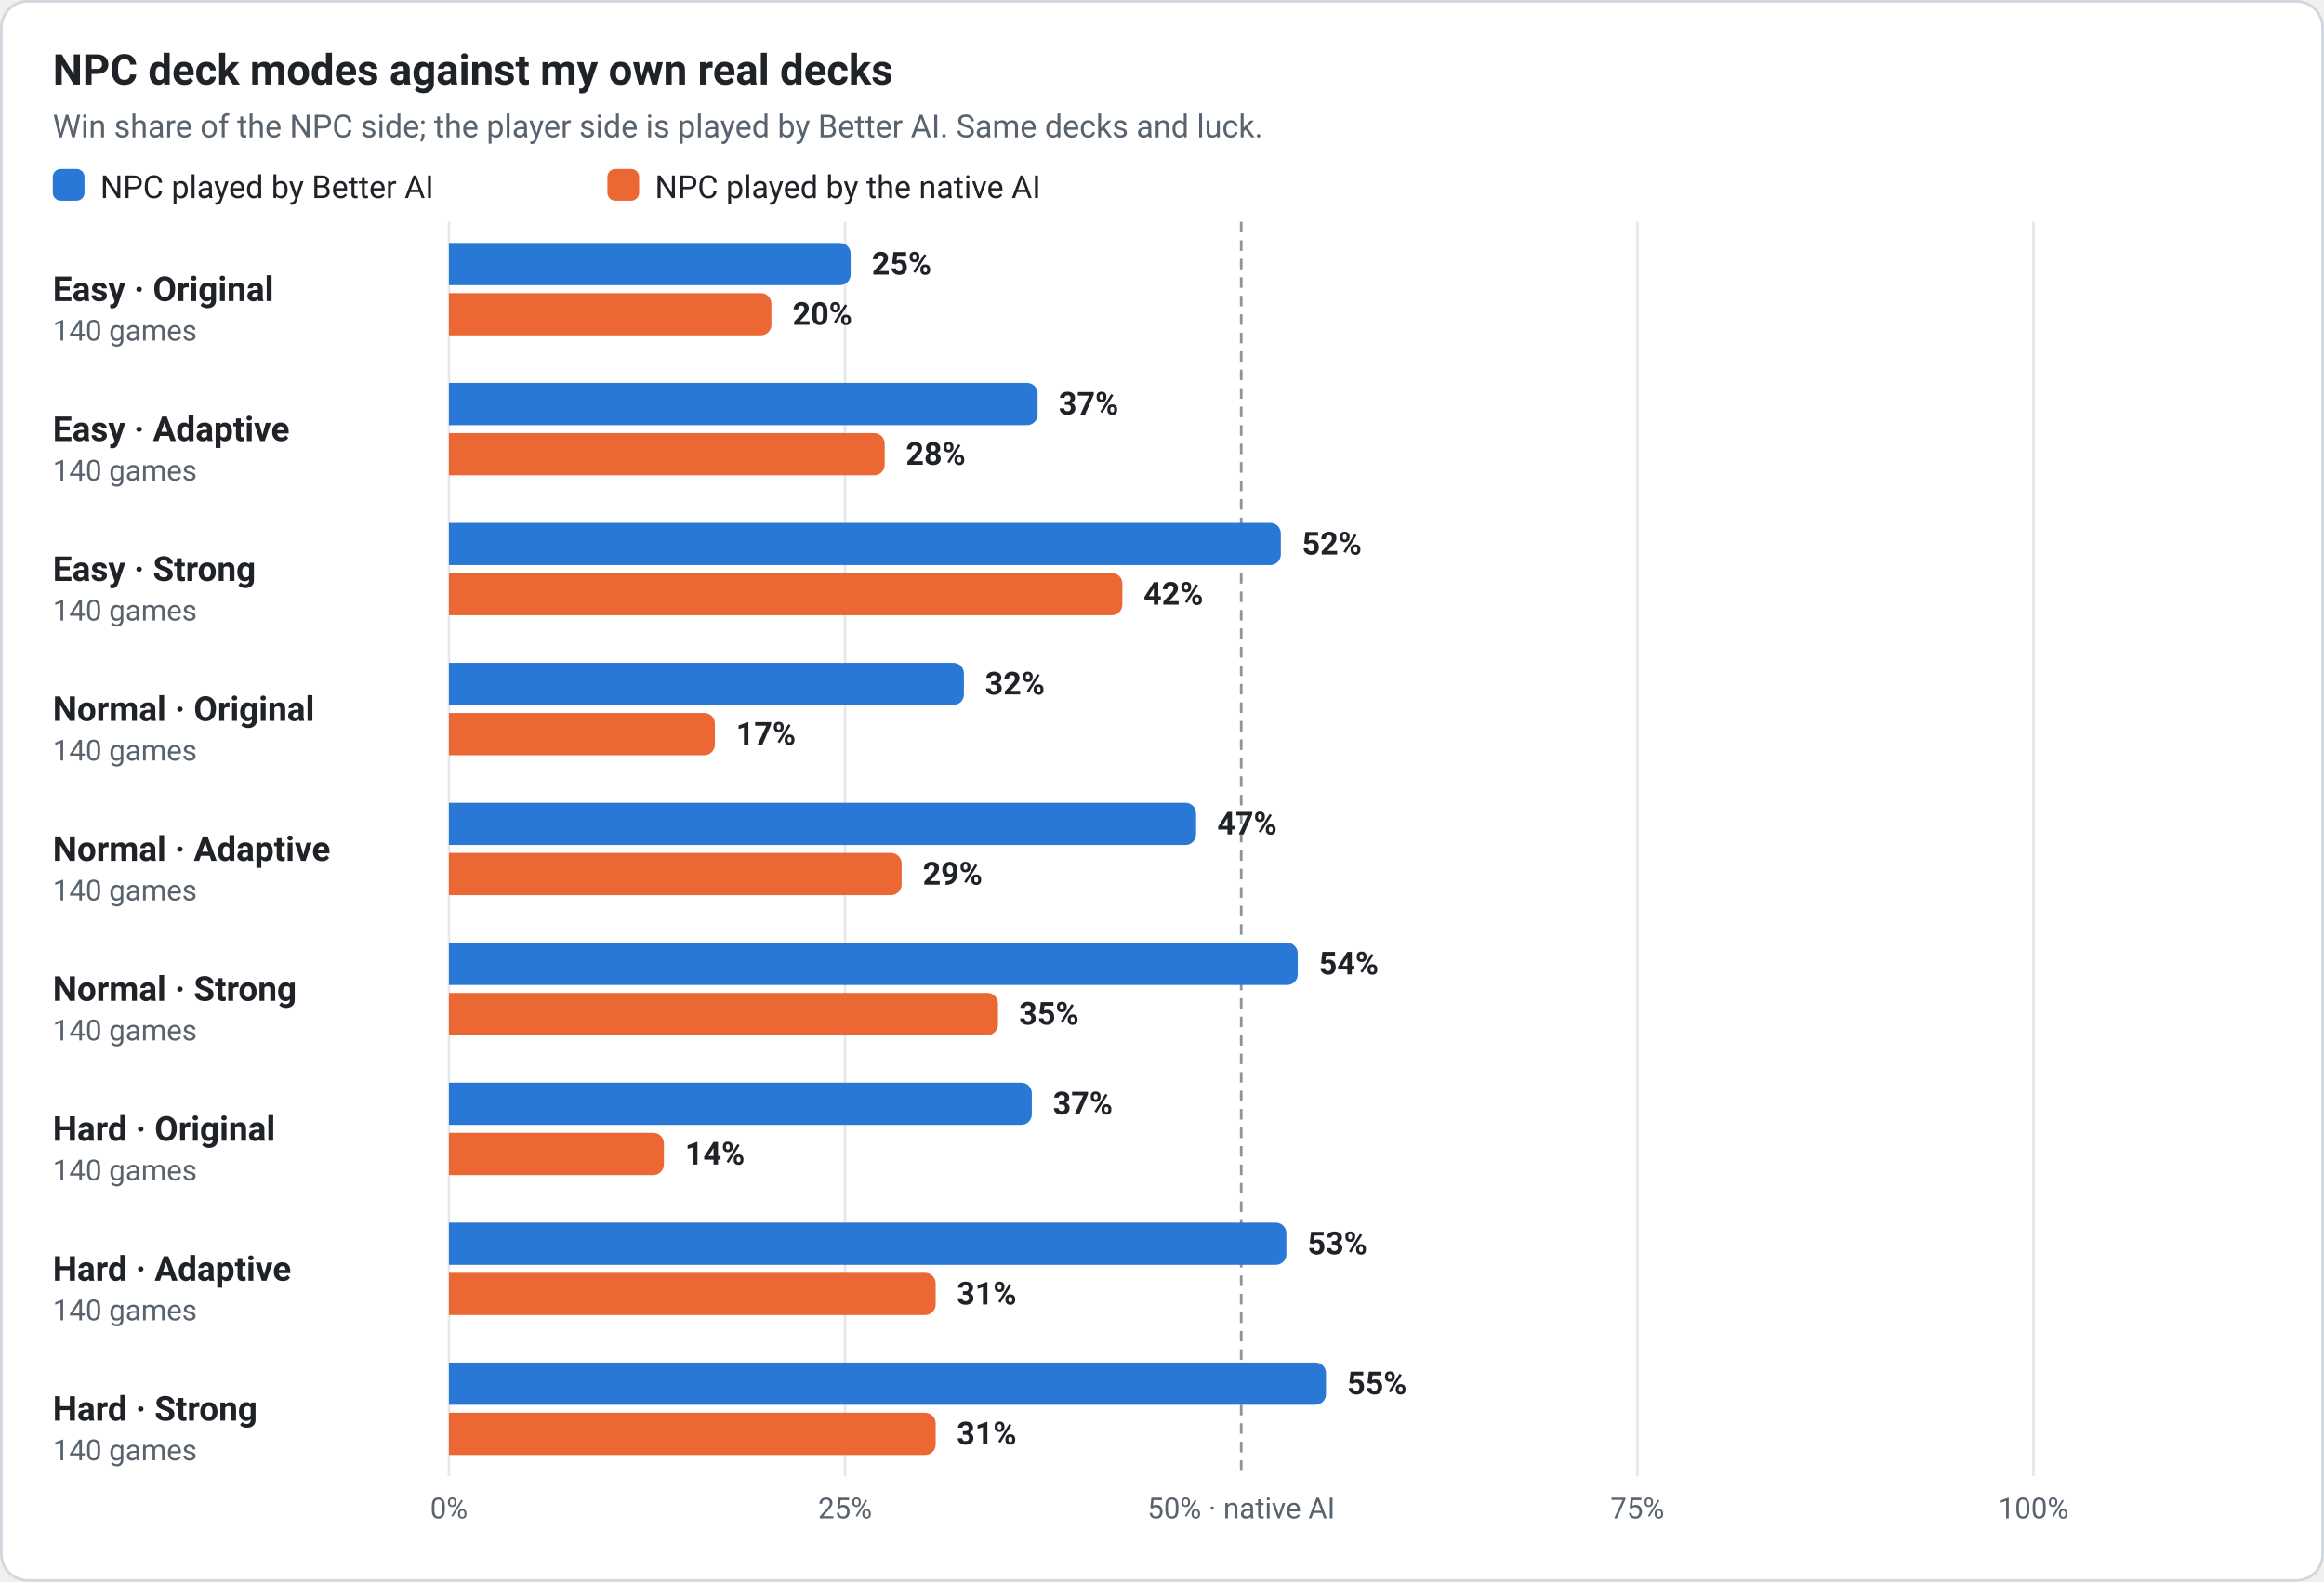
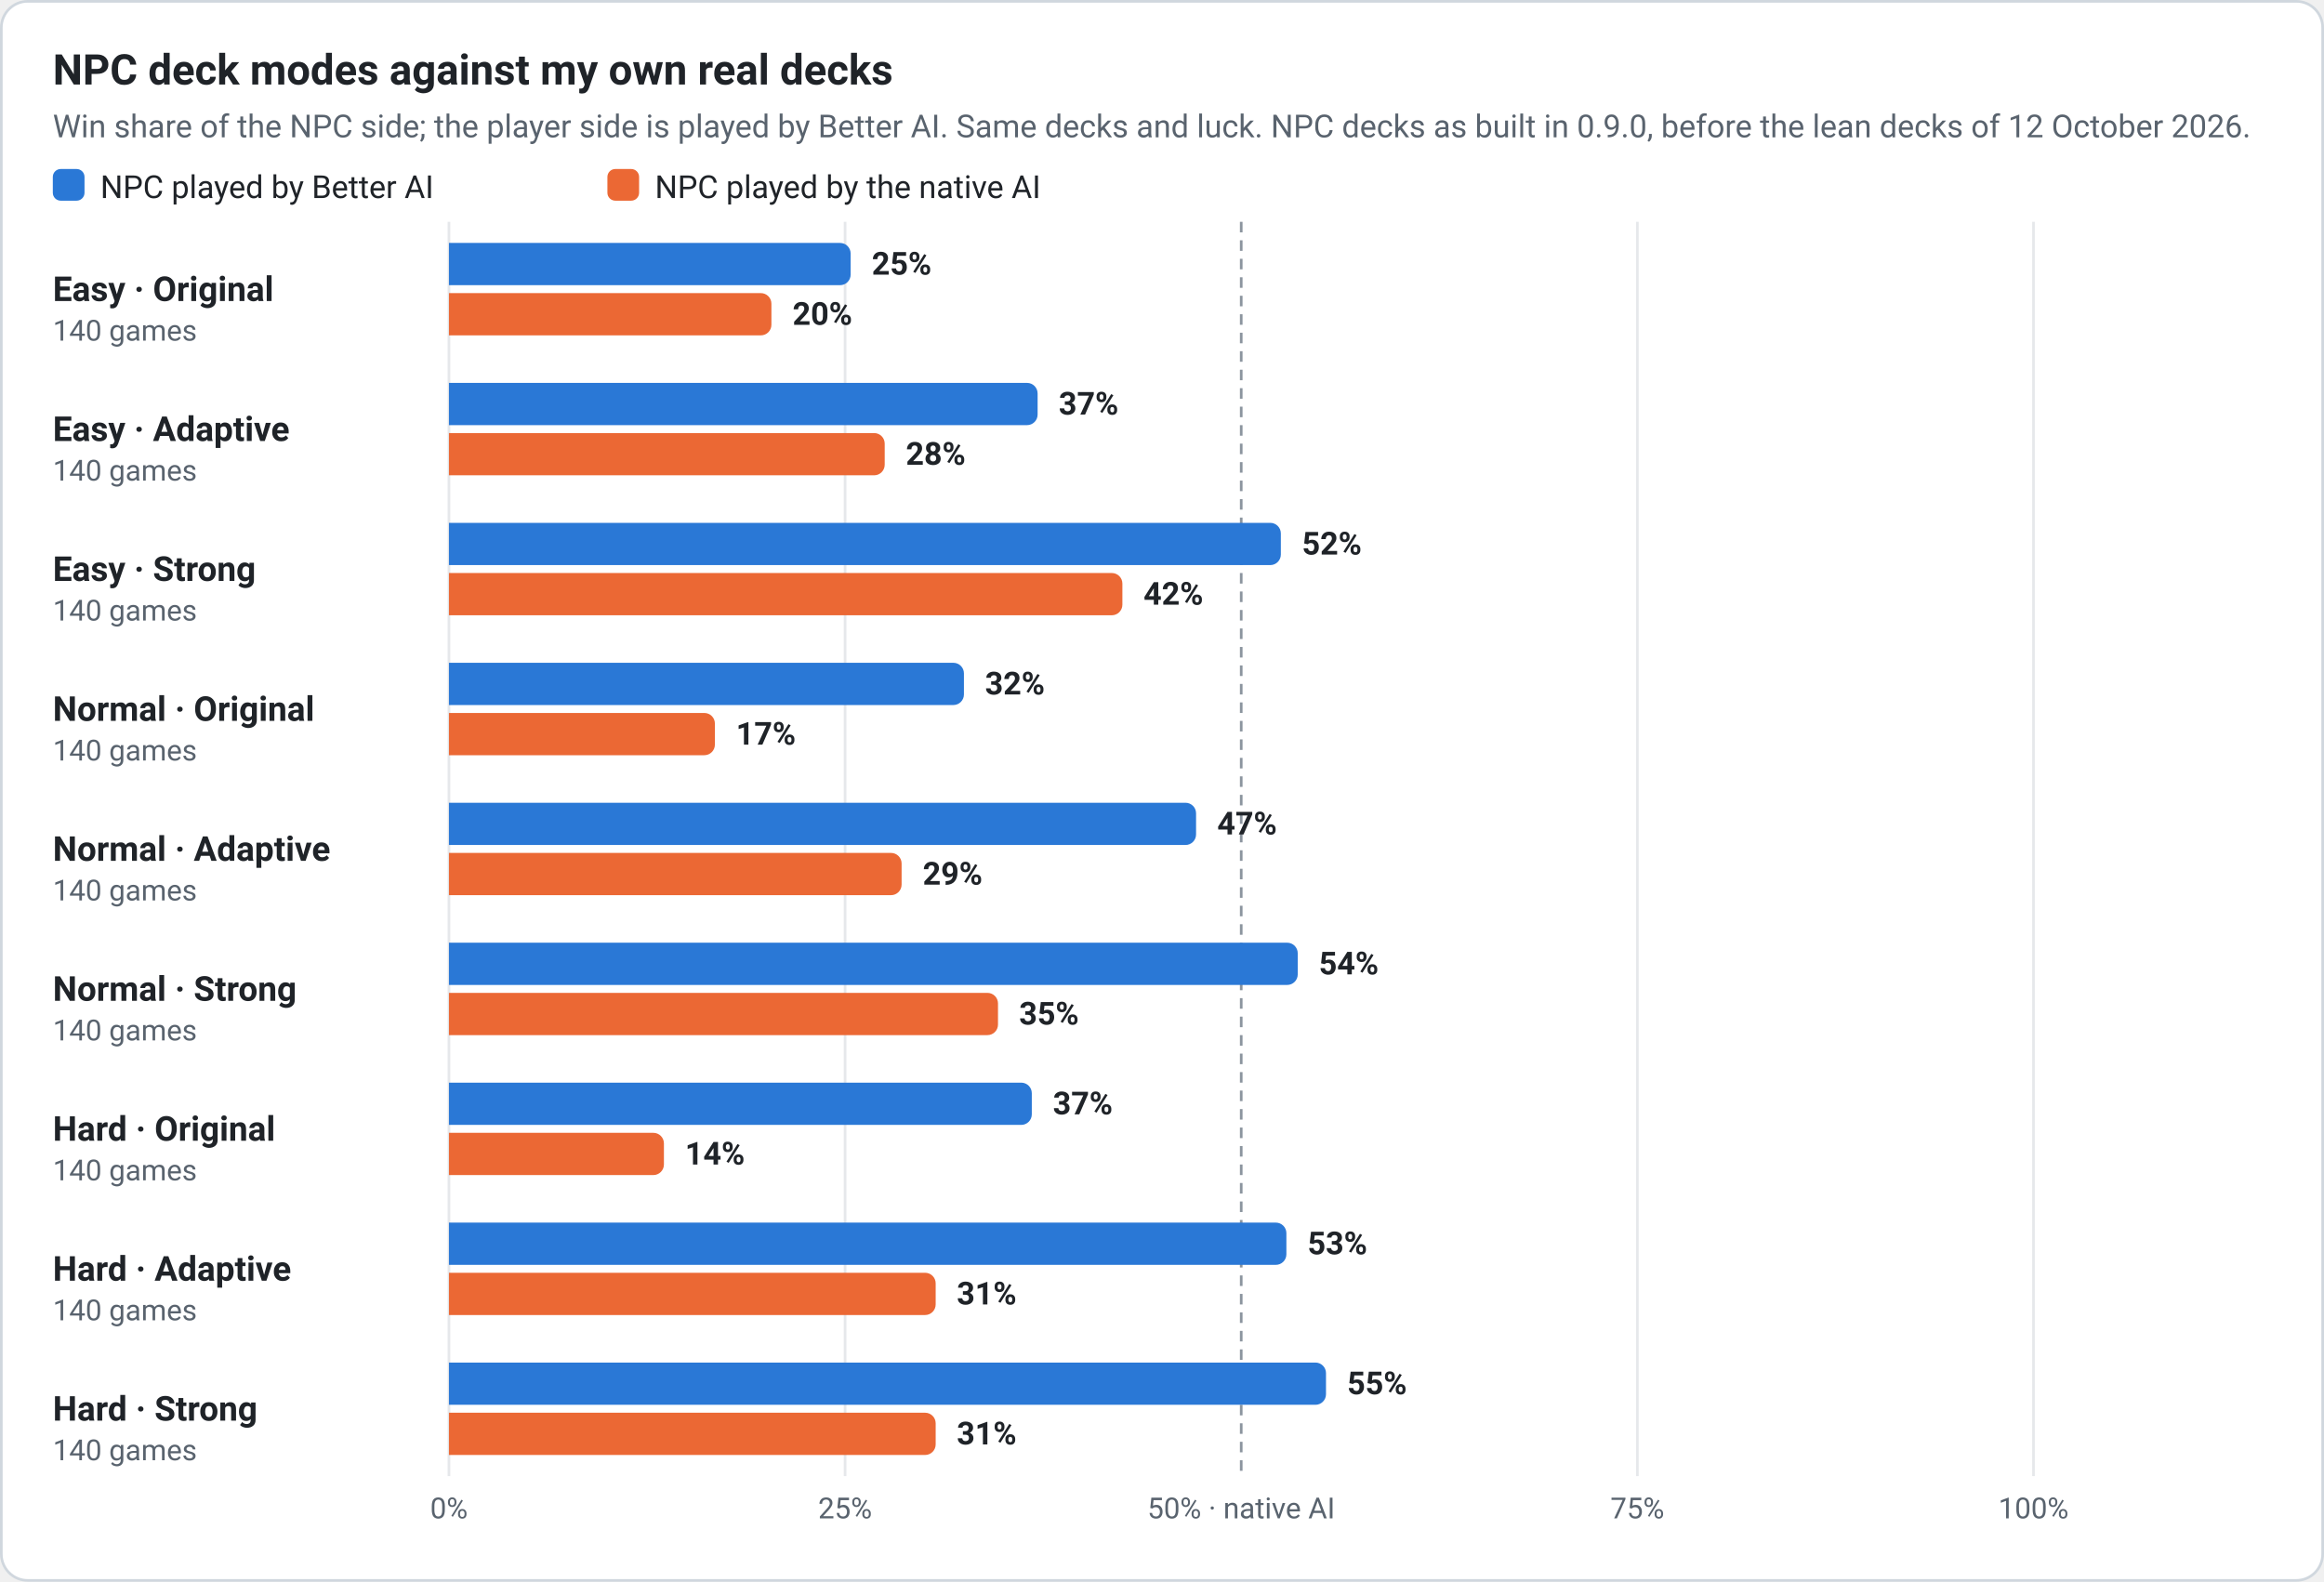
<svg xmlns="http://www.w3.org/2000/svg" width="880" height="599" viewBox="0 0 880 599" font-family="system-ui,-apple-system,'Segoe UI',Roboto,Helvetica,Arial,sans-serif" role="img" aria-label="NPC deck modes against my own real decks">
  <rect x="0.5" y="0.5" width="879" height="598" rx="10" fill="#ffffff" stroke="#d0d7de" />
  <text x="20.0" y="32.0" fill="#1f2328" font-size="16" font-weight="600" text-anchor="start">NPC deck modes against my own real decks</text>
-   <text x="20.0" y="52.0" fill="#59636e" font-size="12" font-weight="400" text-anchor="start">Win share of the NPC side; the player side is played by Better AI. Same decks and luck.</text>
+   <text x="20.0" y="52.0" fill="#59636e" font-size="12" font-weight="400" text-anchor="start">Win share of the NPC side; the player side is played by Better AI. Same decks and luck. NPC decks as built in 0.9.0, before the lean decks of 12 October 2026.</text>
  <line x1="170.0" y1="84" x2="170.0" y2="559" stroke="#e6e8eb" stroke-width="1" />
  <text x="170.0" y="575.0" fill="#59636e" font-size="11" font-weight="400" text-anchor="middle">0%</text>
  <line x1="320.0" y1="84" x2="320.0" y2="559" stroke="#e6e8eb" stroke-width="1" />
  <text x="320.0" y="575.0" fill="#59636e" font-size="11" font-weight="400" text-anchor="middle">25%</text>
  <line x1="470.0" y1="84" x2="470.0" y2="559" stroke="#8c959f" stroke-width="1" stroke-dasharray="4 3" />
  <text x="470.0" y="575.0" fill="#59636e" font-size="11" font-weight="400" text-anchor="middle">50% · native AI</text>
  <line x1="620.0" y1="84" x2="620.0" y2="559" stroke="#e6e8eb" stroke-width="1" />
  <text x="620.0" y="575.0" fill="#59636e" font-size="11" font-weight="400" text-anchor="middle">75%</text>
  <line x1="770.0" y1="84" x2="770.0" y2="559" stroke="#e6e8eb" stroke-width="1" />
  <text x="770.0" y="575.0" fill="#59636e" font-size="11" font-weight="400" text-anchor="middle">100%</text>
  <rect x="20" y="64" width="12" height="12" rx="3" fill="#2a78d6" />
  <text x="38.0" y="75.0" fill="#1f2328" font-size="12" font-weight="400" text-anchor="start">NPC played by Better AI</text>
  <rect x="230" y="64" width="12" height="12" rx="3" fill="#eb6834" />
  <text x="248.0" y="75.0" fill="#1f2328" font-size="12" font-weight="400" text-anchor="start">NPC played by the native AI</text>
  <text x="20.0" y="114.0" fill="#1f2328" font-size="13" font-weight="600" text-anchor="start">Easy · Original</text>
  <text x="20.0" y="129.0" fill="#59636e" font-size="11" font-weight="400" text-anchor="start">140 games</text>
  <path d="M170.0,92.0 H318.1 A4,4 0 0 1 322.1,96.0 V104.0 A4,4 0 0 1 318.1,108.0 H170.0 Z" fill="#2a78d6" />
  <text x="330.1" y="104.0" fill="#1f2328" font-size="12" font-weight="600" text-anchor="start">25%</text>
  <path d="M170.0,111.0 H288.1 A4,4 0 0 1 292.1,115.0 V123.0 A4,4 0 0 1 288.1,127.0 H170.0 Z" fill="#eb6834" />
  <text x="300.1" y="123.0" fill="#1f2328" font-size="12" font-weight="600" text-anchor="start">20%</text>
  <text x="20.0" y="167.0" fill="#1f2328" font-size="13" font-weight="600" text-anchor="start">Easy · Adaptive</text>
  <text x="20.0" y="182.0" fill="#59636e" font-size="11" font-weight="400" text-anchor="start">140 games</text>
  <path d="M170.0,145.0 H388.9 A4,4 0 0 1 392.9,149.0 V157.0 A4,4 0 0 1 388.9,161.0 H170.0 Z" fill="#2a78d6" />
  <text x="400.9" y="157.0" fill="#1f2328" font-size="12" font-weight="600" text-anchor="start">37%</text>
  <path d="M170.0,164.0 H331.0 A4,4 0 0 1 335.0,168.0 V176.0 A4,4 0 0 1 331.0,180.0 H170.0 Z" fill="#eb6834" />
  <text x="343.0" y="176.0" fill="#1f2328" font-size="12" font-weight="600" text-anchor="start">28%</text>
  <text x="20.0" y="220.0" fill="#1f2328" font-size="13" font-weight="600" text-anchor="start">Easy · Strong</text>
  <text x="20.0" y="235.0" fill="#59636e" font-size="11" font-weight="400" text-anchor="start">140 games</text>
  <path d="M170.0,198.0 H481.0 A4,4 0 0 1 485.0,202.0 V210.0 A4,4 0 0 1 481.0,214.0 H170.0 Z" fill="#2a78d6" />
  <text x="493.0" y="210.0" fill="#1f2328" font-size="12" font-weight="600" text-anchor="start">52%</text>
  <path d="M170.0,217.0 H421.0 A4,4 0 0 1 425.0,221.0 V229.0 A4,4 0 0 1 421.0,233.0 H170.0 Z" fill="#eb6834" />
  <text x="433.0" y="229.0" fill="#1f2328" font-size="12" font-weight="600" text-anchor="start">42%</text>
  <text x="20.0" y="273.0" fill="#1f2328" font-size="13" font-weight="600" text-anchor="start">Normal · Original</text>
  <text x="20.0" y="288.0" fill="#59636e" font-size="11" font-weight="400" text-anchor="start">140 games</text>
  <path d="M170.0,251.0 H361.0 A4,4 0 0 1 365.0,255.0 V263.0 A4,4 0 0 1 361.0,267.0 H170.0 Z" fill="#2a78d6" />
  <text x="373.0" y="263.0" fill="#1f2328" font-size="12" font-weight="600" text-anchor="start">32%</text>
  <path d="M170.0,270.0 H266.7 A4,4 0 0 1 270.7,274.0 V282.0 A4,4 0 0 1 266.7,286.0 H170.0 Z" fill="#eb6834" />
  <text x="278.7" y="282.0" fill="#1f2328" font-size="12" font-weight="600" text-anchor="start">17%</text>
  <text x="20.0" y="326.0" fill="#1f2328" font-size="13" font-weight="600" text-anchor="start">Normal · Adaptive</text>
  <text x="20.0" y="341.0" fill="#59636e" font-size="11" font-weight="400" text-anchor="start">140 games</text>
  <path d="M170.0,304.0 H448.9 A4,4 0 0 1 452.9,308.0 V316.0 A4,4 0 0 1 448.9,320.0 H170.0 Z" fill="#2a78d6" />
  <text x="460.9" y="316.0" fill="#1f2328" font-size="12" font-weight="600" text-anchor="start">47%</text>
  <path d="M170.0,323.0 H337.4 A4,4 0 0 1 341.4,327.0 V335.0 A4,4 0 0 1 337.4,339.0 H170.0 Z" fill="#eb6834" />
  <text x="349.4" y="335.0" fill="#1f2328" font-size="12" font-weight="600" text-anchor="start">29%</text>
  <text x="20.0" y="379.0" fill="#1f2328" font-size="13" font-weight="600" text-anchor="start">Normal · Strong</text>
  <text x="20.0" y="394.0" fill="#59636e" font-size="11" font-weight="400" text-anchor="start">140 games</text>
  <path d="M170.0,357.0 H487.4 A4,4 0 0 1 491.4,361.0 V369.0 A4,4 0 0 1 487.4,373.0 H170.0 Z" fill="#2a78d6" />
  <text x="499.4" y="369.0" fill="#1f2328" font-size="12" font-weight="600" text-anchor="start">54%</text>
  <path d="M170.0,376.0 H373.9 A4,4 0 0 1 377.9,380.0 V388.0 A4,4 0 0 1 373.9,392.0 H170.0 Z" fill="#eb6834" />
  <text x="385.9" y="388.0" fill="#1f2328" font-size="12" font-weight="600" text-anchor="start">35%</text>
  <text x="20.0" y="432.0" fill="#1f2328" font-size="13" font-weight="600" text-anchor="start">Hard · Original</text>
  <text x="20.0" y="447.0" fill="#59636e" font-size="11" font-weight="400" text-anchor="start">140 games</text>
  <path d="M170.0,410.0 H386.7 A4,4 0 0 1 390.7,414.0 V422.0 A4,4 0 0 1 386.7,426.0 H170.0 Z" fill="#2a78d6" />
  <text x="398.7" y="422.0" fill="#1f2328" font-size="12" font-weight="600" text-anchor="start">37%</text>
  <path d="M170.0,429.0 H247.4 A4,4 0 0 1 251.4,433.0 V441.0 A4,4 0 0 1 247.4,445.0 H170.0 Z" fill="#eb6834" />
  <text x="259.4" y="441.0" fill="#1f2328" font-size="12" font-weight="600" text-anchor="start">14%</text>
  <text x="20.0" y="485.0" fill="#1f2328" font-size="13" font-weight="600" text-anchor="start">Hard · Adaptive</text>
  <text x="20.0" y="500.0" fill="#59636e" font-size="11" font-weight="400" text-anchor="start">140 games</text>
  <path d="M170.0,463.0 H483.1 A4,4 0 0 1 487.1,467.0 V475.0 A4,4 0 0 1 483.1,479.0 H170.0 Z" fill="#2a78d6" />
  <text x="495.1" y="475.0" fill="#1f2328" font-size="12" font-weight="600" text-anchor="start">53%</text>
  <path d="M170.0,482.0 H350.3 A4,4 0 0 1 354.3,486.0 V494.0 A4,4 0 0 1 350.3,498.0 H170.0 Z" fill="#eb6834" />
  <text x="362.3" y="494.0" fill="#1f2328" font-size="12" font-weight="600" text-anchor="start">31%</text>
  <text x="20.0" y="538.0" fill="#1f2328" font-size="13" font-weight="600" text-anchor="start">Hard · Strong</text>
  <text x="20.0" y="553.0" fill="#59636e" font-size="11" font-weight="400" text-anchor="start">140 games</text>
  <path d="M170.0,516.0 H498.1 A4,4 0 0 1 502.1,520.0 V528.0 A4,4 0 0 1 498.1,532.0 H170.0 Z" fill="#2a78d6" />
  <text x="510.1" y="528.0" fill="#1f2328" font-size="12" font-weight="600" text-anchor="start">55%</text>
  <path d="M170.0,535.0 H350.3 A4,4 0 0 1 354.3,539.0 V547.0 A4,4 0 0 1 350.3,551.0 H170.0 Z" fill="#eb6834" />
  <text x="362.3" y="547.0" fill="#1f2328" font-size="12" font-weight="600" text-anchor="start">31%</text>
</svg>
